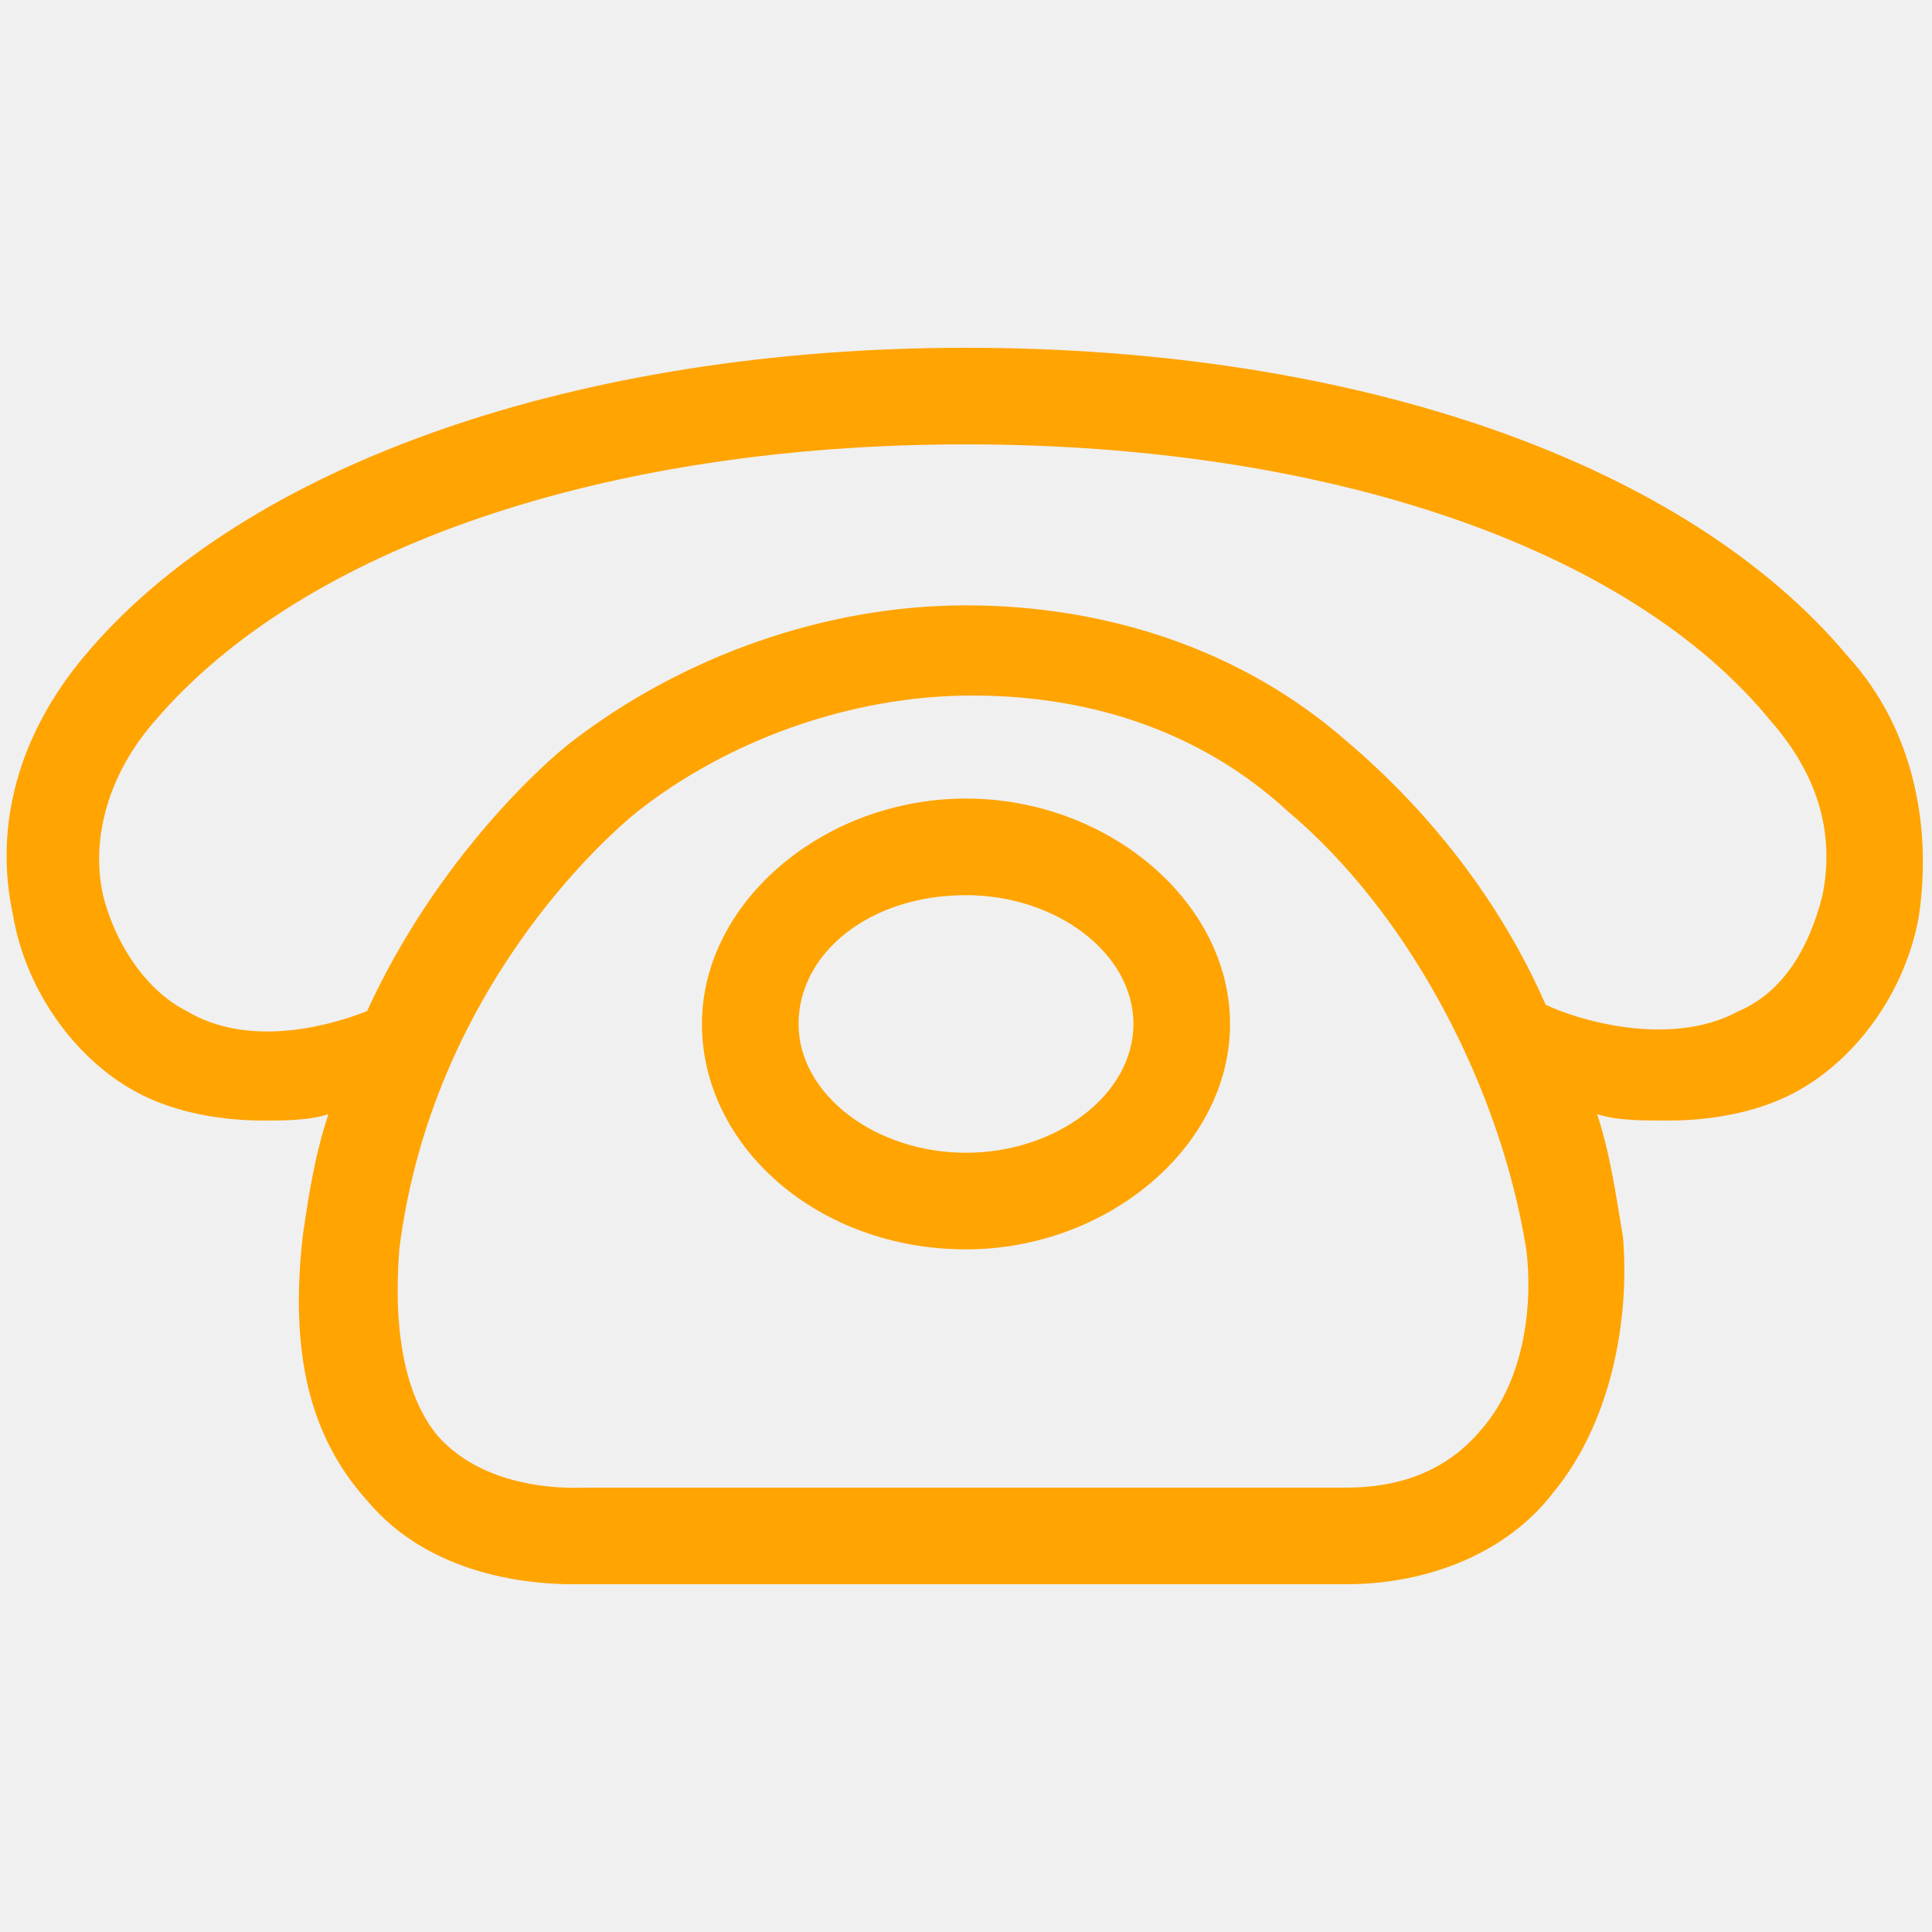
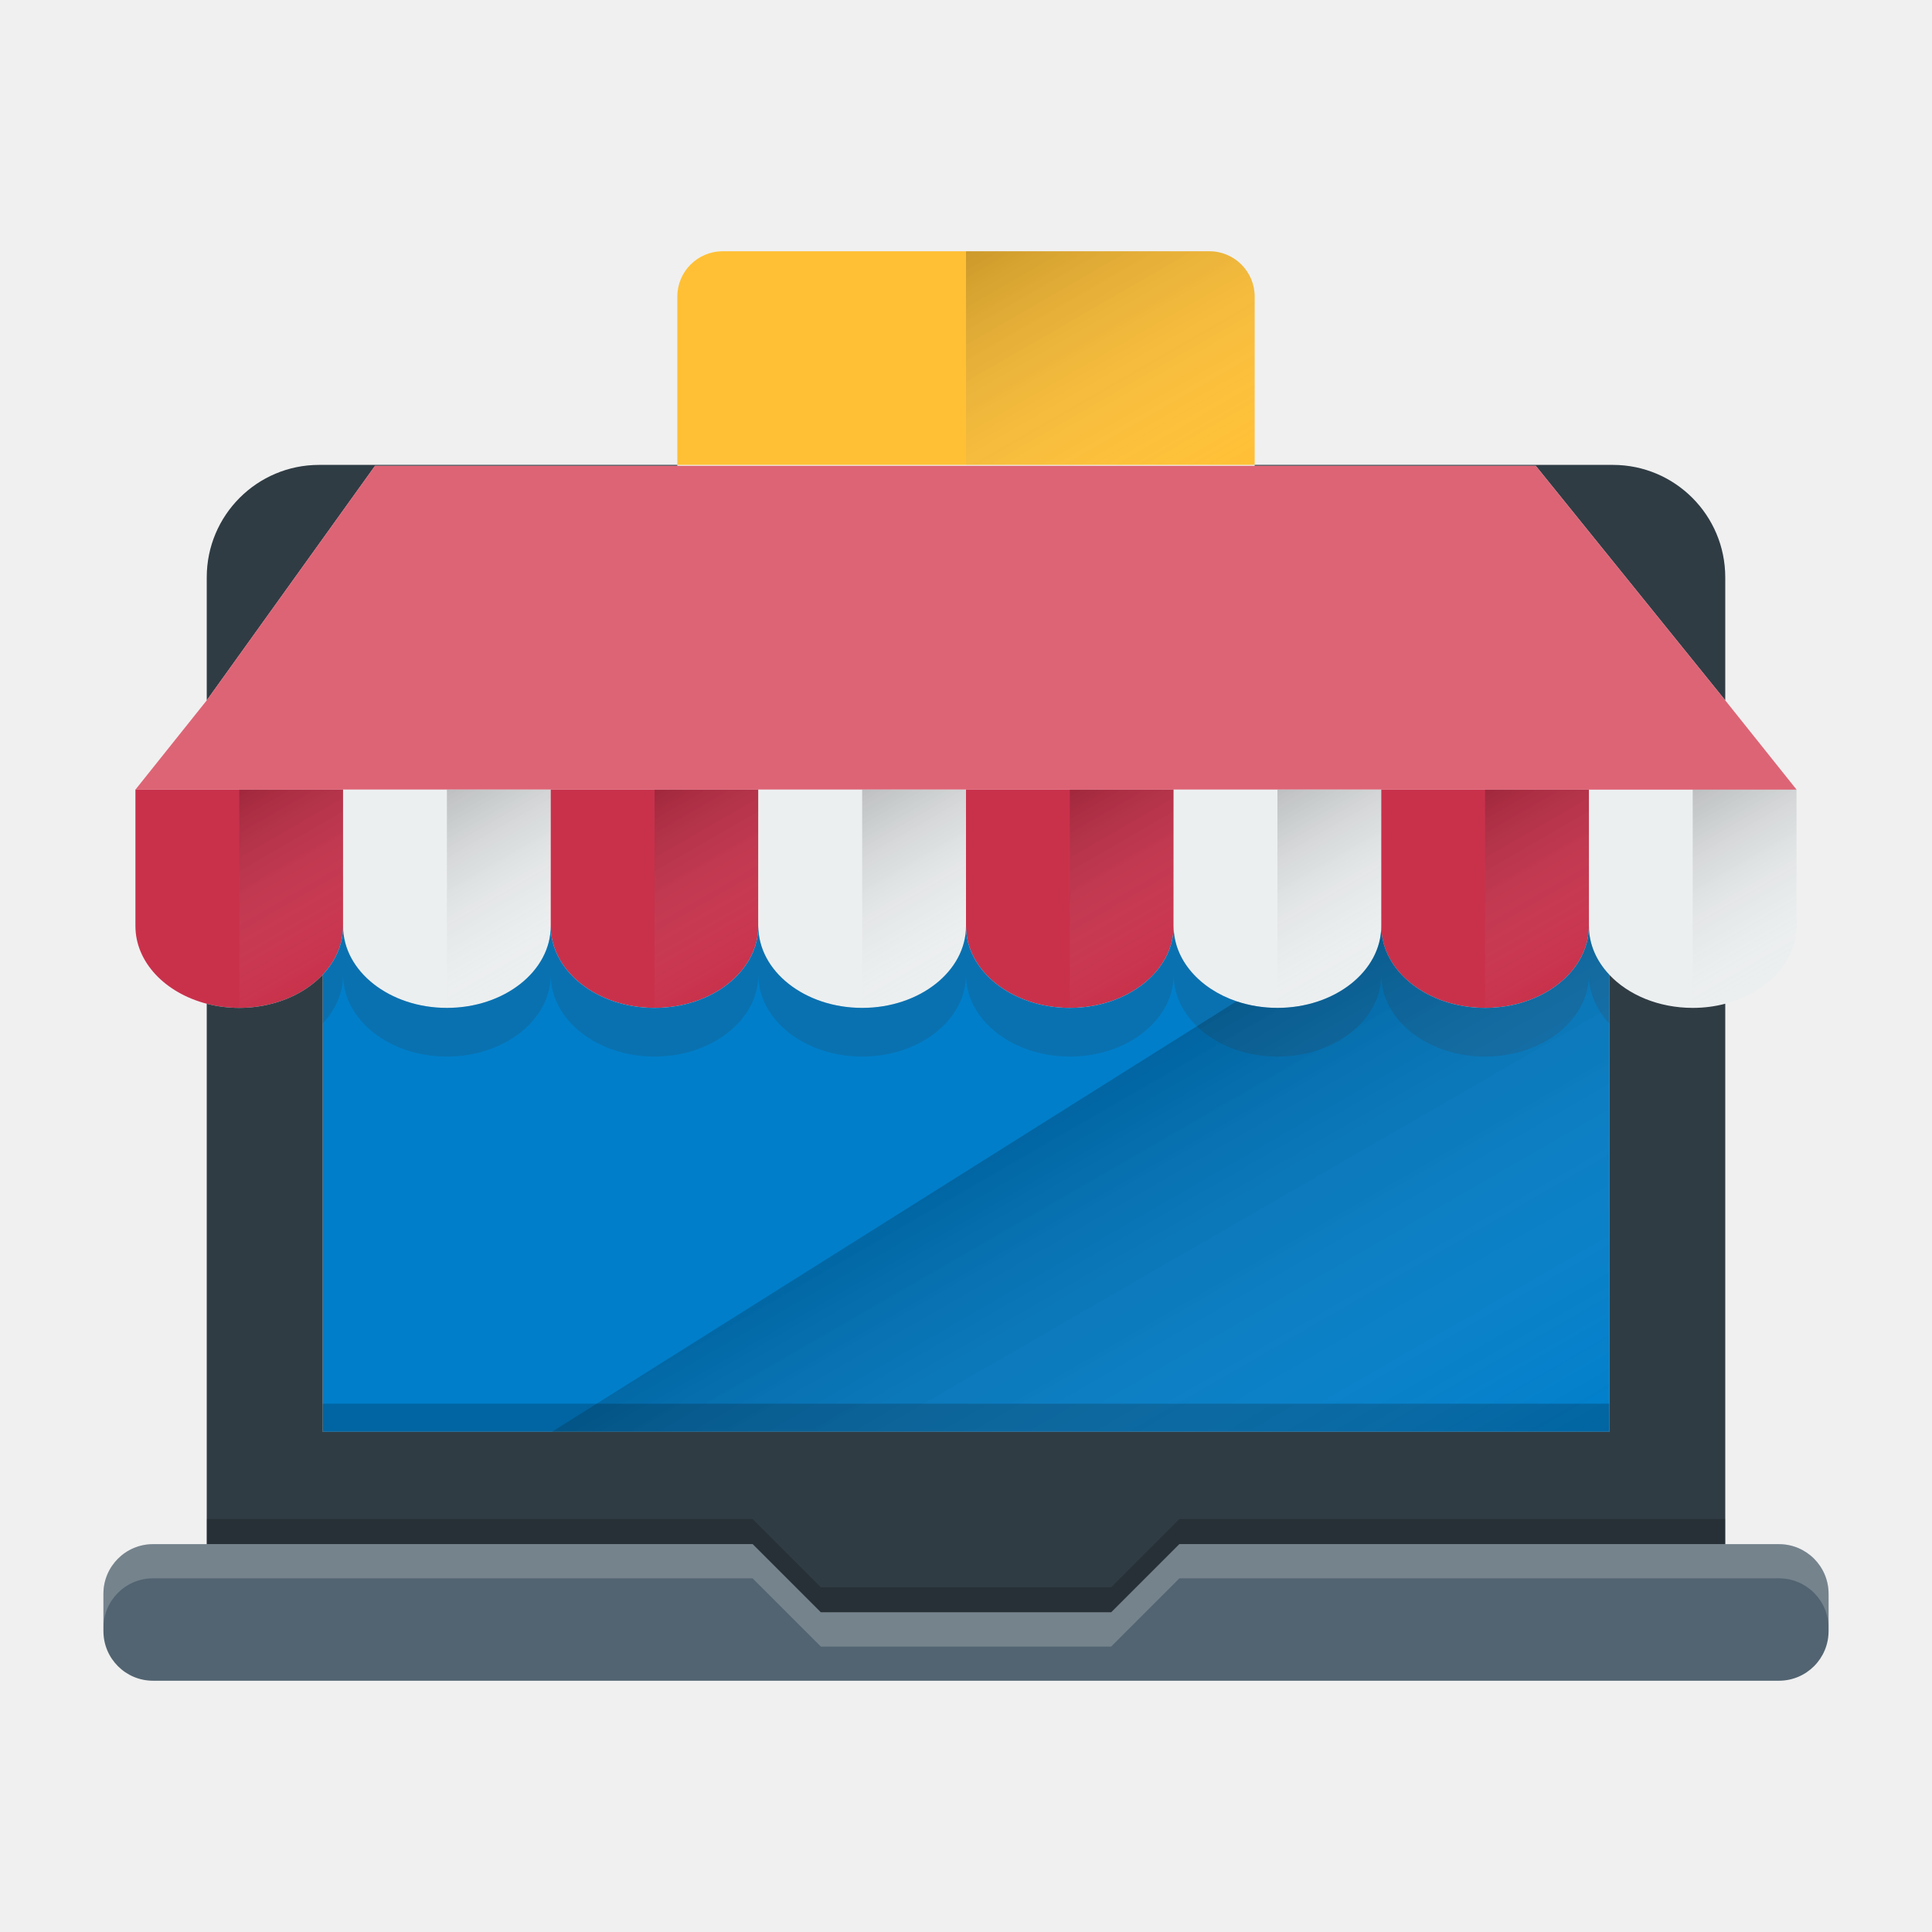
- <svg xmlns="http://www.w3.org/2000/svg" enable-background="new 0 0 30 30" height="40px" id="Capa_1" version="1.1" viewBox="0 0 30 30" width="40px" xml:space="preserve">
-   <path d="M28.7,10.2c-2.5-3-7.6-4.8-13.7-4.8c0,0,0,0,0,0h0c0,0,0,0,0,0c-6,0-11.2,1.8-13.7,4.8c-1,1.2-1.4,2.6-1.1,4  c0.2,1.2,1,2.3,2,2.8c0.6,0.3,1.3,0.4,1.9,0.4c0.3,0,0.7,0,1-0.1c-0.2,0.6-0.3,1.2-0.4,1.9c-0.2,1.8,0.1,3.1,1,4.1  c1,1.2,2.6,1.3,3.2,1.3c0.2,0,0.3,0,0.3,0h11.7c1.3,0,2.5-0.5,3.2-1.4c1-1.2,1.2-2.9,1.1-4c-0.1-0.6-0.2-1.3-0.4-1.9  c0.3,0.1,0.7,0.1,1.1,0.1c0.6,0,1.3-0.1,1.9-0.4c1-0.5,1.8-1.6,2-2.8C30,12.8,29.7,11.3,28.7,10.2z M23,22.2  c-0.5,0.6-1.2,0.9-2.1,0.9l-11.8,0c-0.1,0-1.5,0.1-2.3-0.8c-0.5-0.6-0.7-1.6-0.6-2.9c0.5-4,3.2-6.4,3.7-6.8c1.4-1.1,3.3-1.8,5.2-1.8  c1.9,0,3.6,0.6,4.9,1.8c1.9,1.6,3.3,4.3,3.7,6.8C23.8,20.2,23.7,21.4,23,22.2z M28.3,13.9c-0.2,0.8-0.6,1.5-1.3,1.8  c-1.1,0.6-2.6,0.1-3-0.1c-0.7-1.6-1.8-3-3.1-4.1c-1.6-1.4-3.7-2.1-5.9-2.1c-2.2,0-4.4,0.8-6.1,2.1c-0.4,0.3-2.1,1.8-3.2,4.2  c-0.5,0.2-1.8,0.6-2.8,0c-0.6-0.3-1.1-1-1.3-1.8c-0.2-0.9,0.1-1.9,0.8-2.7C4.7,8.5,9.4,6.9,15,6.9c5.6,0,10.3,1.6,12.5,4.3  C28.2,12,28.5,12.9,28.3,13.9z M15,12.4c-2.2,0-4.1,1.6-4.1,3.5s1.8,3.5,4.1,3.5c2.2,0,4.1-1.6,4.1-3.5S17.2,12.4,15,12.4z M15,17.9  c-1.4,0-2.6-0.9-2.6-2s1.1-2,2.6-2c1.4,0,2.6,0.9,2.6,2S16.4,17.9,15,17.9z" fill="#ffa400" />
+ <svg xmlns="http://www.w3.org/2000/svg" enable-background="new 0 0 512 512" height="512px" id="Calque_1" version="1.1" viewBox="0 0 512 512" width="512px" xml:space="preserve">
+   <g>
+     <g>
+       <g id="XMLID_1_">
+         <g>
+           <path d="M484.59,422.37v9.89c0,7.26-5.88,13.15-13.15,13.15H40.55c-7.26,0-13.14-5.88-13.14-13.15v-9.89      c0-7.26,5.88-13.15,13.14-13.15h14.24h20.52h124.12h0.01l18.09,18.09h76.94l18.09-18.09h124.13h20.52h14.23      C478.7,409.22,484.59,415.1,484.59,422.37z" fill="#526471" />
+           <path d="M484.59,422.37v9.05c0-7.27-5.89-13.15-13.15-13.15H312.56l-18.09,18.09h-76.94      l-18.09-18.09H40.55c-7.26,0-13.14,5.89-13.14,13.15v-9.05c0-7.26,5.88-13.15,13.14-13.15h158.89l18.09,18.09h76.94l18.09-18.09      h158.88C478.7,409.22,484.59,415.1,484.59,422.37z" fill="#FFFFFF" opacity="0.2" />
+           <path d="M332.5,78.59v44.61h-153V78.59c0-6.62,5.37-12,12-12h129C327.13,66.59,332.5,71.97,332.5,78.59z" fill="#FFC035" />
+           <path d="M476.11,209.26v36.15c0,9.61-7.92,17.75-18.9,20.59c-2.71,0.72-5.61,1.1-8.62,1.1      c-9.06,0-17.11-3.46-22.11-8.79c-3.4-3.61-5.4-8.07-5.4-12.9v-36.15h5.4h30.73H476.11z" fill="#ECEFF0" />
+           <path d="M379.84,123.2h47.58c16.45,0,29.78,13.33,29.79,29.78v0.01v32.61L407,123.46h-74.5v-0.26H379.84z" fill="#303C44" />
+           <path d="M117.25,123.2h62.25v0.26H99.38L54.79,185.6v-32.61v-0.01c0.01-16.45,13.34-29.78,29.78-29.78H117.25z" fill="#303C44" />
+           <polygon fill="#DD6475" points="457.21,185.6 476.11,209.26 457.21,209.26 426.48,209.26 421.08,209.26 366.05,209.26       311.03,209.26 256,209.26 200.97,209.26 145.95,209.26 90.92,209.26 85.52,209.26 35.89,209.26 54.79,185.6 99.38,123.46       179.5,123.46 332.5,123.46 407,123.46     " />
+           <path d="M90.92,209.26v36.15c0,4.83-2.01,9.29-5.4,12.9c-4.05,4.3-10.07,7.39-17.02,8.41      c-1.65,0.25-3.35,0.38-5.09,0.38c-3.01,0-5.91-0.38-8.62-1.1c-10.97-2.84-18.9-10.98-18.9-20.59v-36.15H90.92z" fill="#C9314B" />
+           <path d="M145.95,209.26v36.15c0,11.98-12.32,21.69-27.52,21.69c-15.19,0-27.51-9.71-27.51-21.69v-28.92v-7.23      H145.95z" fill="#ECEFF0" />
+           <path d="M200.97,209.26v36.15c0,11.98-12.31,21.69-27.51,21.69c-15.19,0-27.51-9.71-27.51-21.69v-36.15H200.97z" fill="#C9314B" />
+           <path d="M256,209.26v36.15c0,11.98-12.32,21.69-27.51,21.69c-15.2,0-27.52-9.71-27.52-21.69v-36.15H256z" fill="#ECEFF0" />
+           <path d="M311.03,209.26v36.15c0,11.98-12.32,21.69-27.52,21.69c-15.19,0-27.51-9.71-27.51-21.69v-36.15H311.03z" fill="#C9314B" />
+           <path d="M366.05,209.26v36.15c0,11.98-12.31,21.69-27.51,21.69c-15.19,0-27.51-9.71-27.51-21.69v-36.15H366.05z" fill="#ECEFF0" />
+           <path d="M421.08,209.26v36.15c0,11.98-12.32,21.69-27.51,21.69c-15.2,0-27.52-9.71-27.52-21.69v-36.15H421.08z" fill="#C9314B" />
+           <path d="M426.48,258.31v121.15H85.52V258.31c3.39-3.61,5.4-8.07,5.4-12.9c0,11.98,12.32,21.69,27.51,21.69      c15.2,0,27.52-9.71,27.52-21.69c0,11.98,12.32,21.69,27.51,21.69c15.2,0,27.51-9.71,27.51-21.69      c0,11.98,12.32,21.69,27.52,21.69c15.19,0,27.51-9.71,27.51-21.69c0,11.98,12.32,21.69,27.51,21.69      c15.2,0,27.52-9.71,27.52-21.69c0,8.94,6.86,16.61,16.65,19.94c3.33,1.12,7,1.75,10.86,1.75c15.2,0,27.51-9.71,27.51-21.69      c0,11.98,12.32,21.69,27.52,21.69c15.19,0,27.51-9.71,27.51-21.69C421.08,250.24,423.08,254.7,426.48,258.31z" fill="#007ECA" />
+           <path d="M426.48,258.31v12.9c-3.4-3.61-5.4-8.07-5.4-12.9c0,11.98-12.32,21.69-27.51,21.69      c-15.2,0-27.52-9.71-27.52-21.69c0,11.98-12.31,21.69-27.51,21.69c-3.86,0-7.53-0.63-10.86-1.75      c-9.79-3.33-16.65-11-16.65-19.94c0,11.98-12.32,21.69-27.52,21.69c-15.19,0-27.51-9.71-27.51-21.69      c0,11.98-12.32,21.69-27.51,21.69c-15.2,0-27.52-9.71-27.52-21.69c0,11.98-12.31,21.69-27.51,21.69      c-15.19,0-27.51-9.71-27.51-21.69c0,11.98-12.32,21.69-27.52,21.69c-15.19,0-27.51-9.71-27.51-21.69c0,4.83-2.01,9.29-5.4,12.9      v-12.9c3.39-3.61,5.4-8.07,5.4-12.9c0,11.98,12.32,21.69,27.51,21.69c15.2,0,27.52-9.71,27.52-21.69      c0,11.98,12.32,21.69,27.51,21.69c15.2,0,27.51-9.71,27.51-21.69c0,11.98,12.32,21.69,27.52,21.69      c15.19,0,27.51-9.71,27.51-21.69c0,11.98,12.32,21.69,27.51,21.69c15.2,0,27.52-9.71,27.52-21.69c0,8.94,6.86,16.61,16.65,19.94      c3.33,1.12,7,1.75,10.86,1.75c15.2,0,27.51-9.71,27.51-21.69c0,11.98,12.32,21.69,27.52,21.69c15.19,0,27.51-9.71,27.51-21.69      C421.08,250.24,423.08,254.7,426.48,258.31z" fill="#303C44" opacity="0.2" />
+           <path d="M457.21,266v143.22h-20.52H312.56l-18.09,18.09h-76.94l-18.09-18.09h-0.01H75.31H54.79V266      c2.71,0.72,5.61,1.1,8.62,1.1c1.74,0,3.44-0.13,5.09-0.38c6.95-1.02,12.97-4.11,17.02-8.41v121.15h340.96V258.31      c5,5.33,13.05,8.79,22.11,8.79C451.6,267.1,454.5,266.72,457.21,266z" fill="#303C44" />
+           <polygon opacity="0.2" points="457.21,402.55 457.21,409.22 312.56,409.22 294.47,427.31 217.53,427.31 199.44,409.22       54.79,409.22 54.79,402.55 199.44,402.55 217.53,420.64 294.47,420.64 312.56,402.55     " />
+         </g>
+         <g>
+           <path d="M54.79,409.22H40.55c-7.26,0-13.14,5.89-13.14,13.15v9.89c0,7.27,5.88,13.15,13.14,13.15h430.89      c7.27,0,13.15-5.89,13.15-13.15v-9.89c0-7.27-5.89-13.15-13.15-13.15h-14.23" fill="none" />
+           <line fill="none" x1="217.53" x2="199.44" y1="427.31" y2="409.22" />
+           <line fill="none" x1="312.56" x2="294.47" y1="409.22" y2="427.31" />
+           <polyline fill="none" points="427.42,123.2 379.84,123.2 332.5,123.2 179.5,123.2 117.25,123.2 84.57,123.2     " />
+           <polyline fill="none" points="199.43,409.22 75.31,409.22 54.79,409.22 54.79,266     " />
+           <line fill="none" x1="54.79" x2="54.79" y1="185.6" y2="152.99" />
+           <line fill="none" x1="457.21" x2="457.21" y1="185.6" y2="152.99" />
+           <polyline fill="none" points="457.21,266 457.21,409.22 436.69,409.22 312.56,409.22     " />
+           <path d="M54.79,152.99v-0.01c0.01-16.45,13.34-29.78,29.78-29.78" fill="none" />
+           <path d="M427.42,123.2c16.45,0,29.78,13.33,29.79,29.78v0.01" fill="none" />
+           <polyline fill="none" points="426.48,209.26 421.08,209.26 366.05,209.26 311.03,209.26 256,209.26 200.97,209.26       145.95,209.26 90.92,209.26 85.52,209.26     " />
+           <polyline fill="none" points="426.48,258.31 426.48,379.46 85.52,379.46 85.52,258.31     " />
+           <line fill="none" x1="217.53" x2="294.47" y1="427.31" y2="427.31" />
+           <polyline fill="none" points="85.52,209.26 35.89,209.26 54.79,185.6 99.38,123.46 179.5,123.46 332.5,123.46 407,123.46       457.21,185.6 476.11,209.26 457.21,209.26 426.48,209.26     " />
+           <line fill="none" x1="35.89" x2="35.89" y1="209.26" y2="245.41" />
+           <path d="M35.89,245.41c0,9.61,7.93,17.75,18.9,20.59c2.71,0.72,5.61,1.1,8.62,1.1c1.74,0,3.44-0.13,5.09-0.38      c6.95-1.02,12.97-4.11,17.02-8.41c3.39-3.61,5.4-8.07,5.4-12.9" fill="none" />
+           <polyline fill="none" points="90.92,245.41 90.92,216.49 90.92,209.26     " />
+           <path d="M145.95,245.41c0,11.98-12.32,21.69-27.52,21.69c-15.19,0-27.51-9.71-27.51-21.69" fill="none" />
+           <line fill="none" x1="145.95" x2="145.95" y1="209.26" y2="245.41" />
+           <path d="M200.97,245.41c0,11.98-12.31,21.69-27.51,21.69c-15.19,0-27.51-9.71-27.51-21.69" fill="none" />
+           <line fill="none" x1="200.97" x2="200.97" y1="209.26" y2="245.41" />
+           <path d="M256,245.41c0,11.98-12.32,21.69-27.51,21.69c-15.2,0-27.52-9.71-27.52-21.69" fill="none" />
+           <line fill="none" x1="256" x2="256" y1="209.26" y2="245.41" />
+           <path d="M311.03,245.41c0,11.98-12.32,21.69-27.52,21.69c-15.19,0-27.51-9.71-27.51-21.69" fill="none" />
+           <line fill="none" x1="311.03" x2="311.03" y1="209.26" y2="245.41" />
+           <path d="M366.05,245.41c0,11.98-12.31,21.69-27.51,21.69c-15.19,0-27.51-9.71-27.51-21.69" fill="none" />
+           <line fill="none" x1="366.05" x2="366.05" y1="209.26" y2="245.41" />
+           <path d="M421.08,245.41c0,11.98-12.32,21.69-27.51,21.69c-15.2,0-27.52-9.71-27.52-21.69" fill="none" />
+           <line fill="none" x1="421.08" x2="421.08" y1="209.26" y2="245.41" />
+           <path d="M476.11,245.41c0,9.61-7.92,17.75-18.9,20.59c-2.71,0.72-5.61,1.1-8.62,1.1c-9.06,0-17.11-3.46-22.11-8.79      c-3.4-3.61-5.4-8.07-5.4-12.9" fill="none" />
+           <line fill="none" x1="476.11" x2="476.11" y1="245.41" y2="209.26" />
+           <path d="M332.5,123.46v-0.26V78.59c0-6.62-5.37-12-12-12h-129c-6.63,0-12,5.38-12,12v44.61v0.26" fill="none" />
+         </g>
+       </g>
+     </g>
+     <rect height="7.46" opacity="0.2" width="340.96" x="85.52" y="372" />
+     <linearGradient gradientUnits="userSpaceOnUse" id="SVGID_1_" x1="274.28" x2="348.391" y1="296.18" y2="424.545">
+       <stop offset="0" style="stop-color:#000000" />
+       <stop offset="1" style="stop-color:#FFFFFF;stop-opacity:0" />
+     </linearGradient>
+     <path d="M426.48,258.31v121.15H146.25l181.43-114.11c3.33,1.12,7,1.75,10.86,1.75   c15.2,0,27.51-9.71,27.51-21.69c0,11.98,12.32,21.69,27.52,21.69c15.19,0,27.51-9.71,27.51-21.69   C421.08,250.24,423.08,254.7,426.48,258.31z" fill="url(#SVGID_1_)" opacity="0.2" />
+     <linearGradient gradientUnits="userSpaceOnUse" id="SVGID_2_" x1="270.529" x2="314.167" y1="58.201" y2="133.784">
+       <stop offset="0" style="stop-color:#000000" />
+       <stop offset="1" style="stop-color:#FFFFFF;stop-opacity:0" />
+     </linearGradient>
+     <path d="M332.5,78.59v44.61H256V66.59h64.5C327.13,66.59,332.5,71.97,332.5,78.59z" fill="url(#SVGID_2_)" opacity="0.2" />
+     <linearGradient gradientUnits="userSpaceOnUse" id="SVGID_3_" x1="61.203" x2="88.495" y1="210.534" y2="257.804">
+       <stop offset="0" style="stop-color:#000000" />
+       <stop offset="1" style="stop-color:#FFFFFF;stop-opacity:0" />
+     </linearGradient>
+     <path d="M90.92,209.26v36.15c0,4.83-2.01,9.29-5.4,12.9c-4.05,4.3-10.07,7.39-17.02,8.41   c-1.65,0.25-3.35,0.38-5.09,0.38v-57.84H90.92z" fill="url(#SVGID_3_)" opacity="0.2" />
+     <linearGradient gradientUnits="userSpaceOnUse" id="SVGID_4_" x1="116.228" x2="143.52" y1="210.534" y2="257.804">
+       <stop offset="0" style="stop-color:#000000" />
+       <stop offset="1" style="stop-color:#FFFFFF;stop-opacity:0" />
+     </linearGradient>
+     <path d="M145.945,209.26v36.15c0,4.83-2.01,9.29-5.4,12.9c-4.05,4.3-10.07,7.39-17.02,8.41   c-1.65,0.25-3.35,0.38-5.09,0.38v-57.84H145.945z" fill="url(#SVGID_4_)" opacity="0.2" />
+     <linearGradient gradientUnits="userSpaceOnUse" id="SVGID_5_" x1="171.254" x2="198.545" y1="210.534" y2="257.804">
+       <stop offset="0" style="stop-color:#000000" />
+       <stop offset="1" style="stop-color:#FFFFFF;stop-opacity:0" />
+     </linearGradient>
+     <path d="M200.97,209.26v36.15c0,4.83-2.01,9.29-5.4,12.9c-4.05,4.3-10.07,7.39-17.02,8.41   c-1.65,0.25-3.35,0.38-5.09,0.38v-57.84H200.97z" fill="url(#SVGID_5_)" opacity="0.2" />
+     <linearGradient gradientUnits="userSpaceOnUse" id="SVGID_6_" x1="226.279" x2="253.57" y1="210.534" y2="257.804">
+       <stop offset="0" style="stop-color:#000000" />
+       <stop offset="1" style="stop-color:#FFFFFF;stop-opacity:0" />
+     </linearGradient>
+     <path d="M255.995,209.26v36.15c0,4.83-2.01,9.29-5.4,12.9c-4.05,4.3-10.07,7.39-17.02,8.41   c-1.65,0.25-3.35,0.38-5.09,0.38v-57.84H255.995z" fill="url(#SVGID_6_)" opacity="0.2" />
+     <linearGradient gradientUnits="userSpaceOnUse" id="SVGID_7_" x1="281.304" x2="308.595" y1="210.534" y2="257.804">
+       <stop offset="0" style="stop-color:#000000" />
+       <stop offset="1" style="stop-color:#FFFFFF;stop-opacity:0" />
+     </linearGradient>
+     <path d="M311.02,209.26v36.15c0,4.83-2.01,9.29-5.4,12.9c-4.05,4.3-10.07,7.39-17.02,8.41   c-1.65,0.25-3.35,0.38-5.09,0.38v-57.84H311.02z" fill="url(#SVGID_7_)" opacity="0.2" />
+     <linearGradient gradientUnits="userSpaceOnUse" id="SVGID_8_" x1="336.329" x2="363.62" y1="210.534" y2="257.804">
+       <stop offset="0" style="stop-color:#000000" />
+       <stop offset="1" style="stop-color:#FFFFFF;stop-opacity:0" />
+     </linearGradient>
+     <path d="M366.045,209.26v36.15c0,4.83-2.01,9.29-5.4,12.9c-4.05,4.3-10.07,7.39-17.02,8.41   c-1.65,0.25-3.35,0.38-5.09,0.38v-57.84H366.045z" fill="url(#SVGID_8_)" opacity="0.2" />
+     <linearGradient gradientUnits="userSpaceOnUse" id="SVGID_9_" x1="391.354" x2="418.645" y1="210.534" y2="257.804">
+       <stop offset="0" style="stop-color:#000000" />
+       <stop offset="1" style="stop-color:#FFFFFF;stop-opacity:0" />
+     </linearGradient>
+     <path d="M421.07,209.26v36.15c0,4.83-2.01,9.29-5.4,12.9c-4.05,4.3-10.07,7.39-17.02,8.41   c-1.65,0.25-3.35,0.38-5.09,0.38v-57.84H421.07z" fill="url(#SVGID_9_)" opacity="0.2" />
+     <linearGradient gradientUnits="userSpaceOnUse" id="SVGID_10_" x1="446.379" x2="473.67" y1="210.534" y2="257.804">
+       <stop offset="0" style="stop-color:#000000" />
+       <stop offset="1" style="stop-color:#FFFFFF;stop-opacity:0" />
+     </linearGradient>
+     <path d="M476.095,209.26v36.15c0,4.83-2.01,9.29-5.4,12.9c-4.05,4.3-10.07,7.39-17.02,8.41   c-1.65,0.25-3.35,0.38-5.09,0.38v-57.84H476.095z" fill="url(#SVGID_10_)" opacity="0.2" />
+   </g>
</svg>
